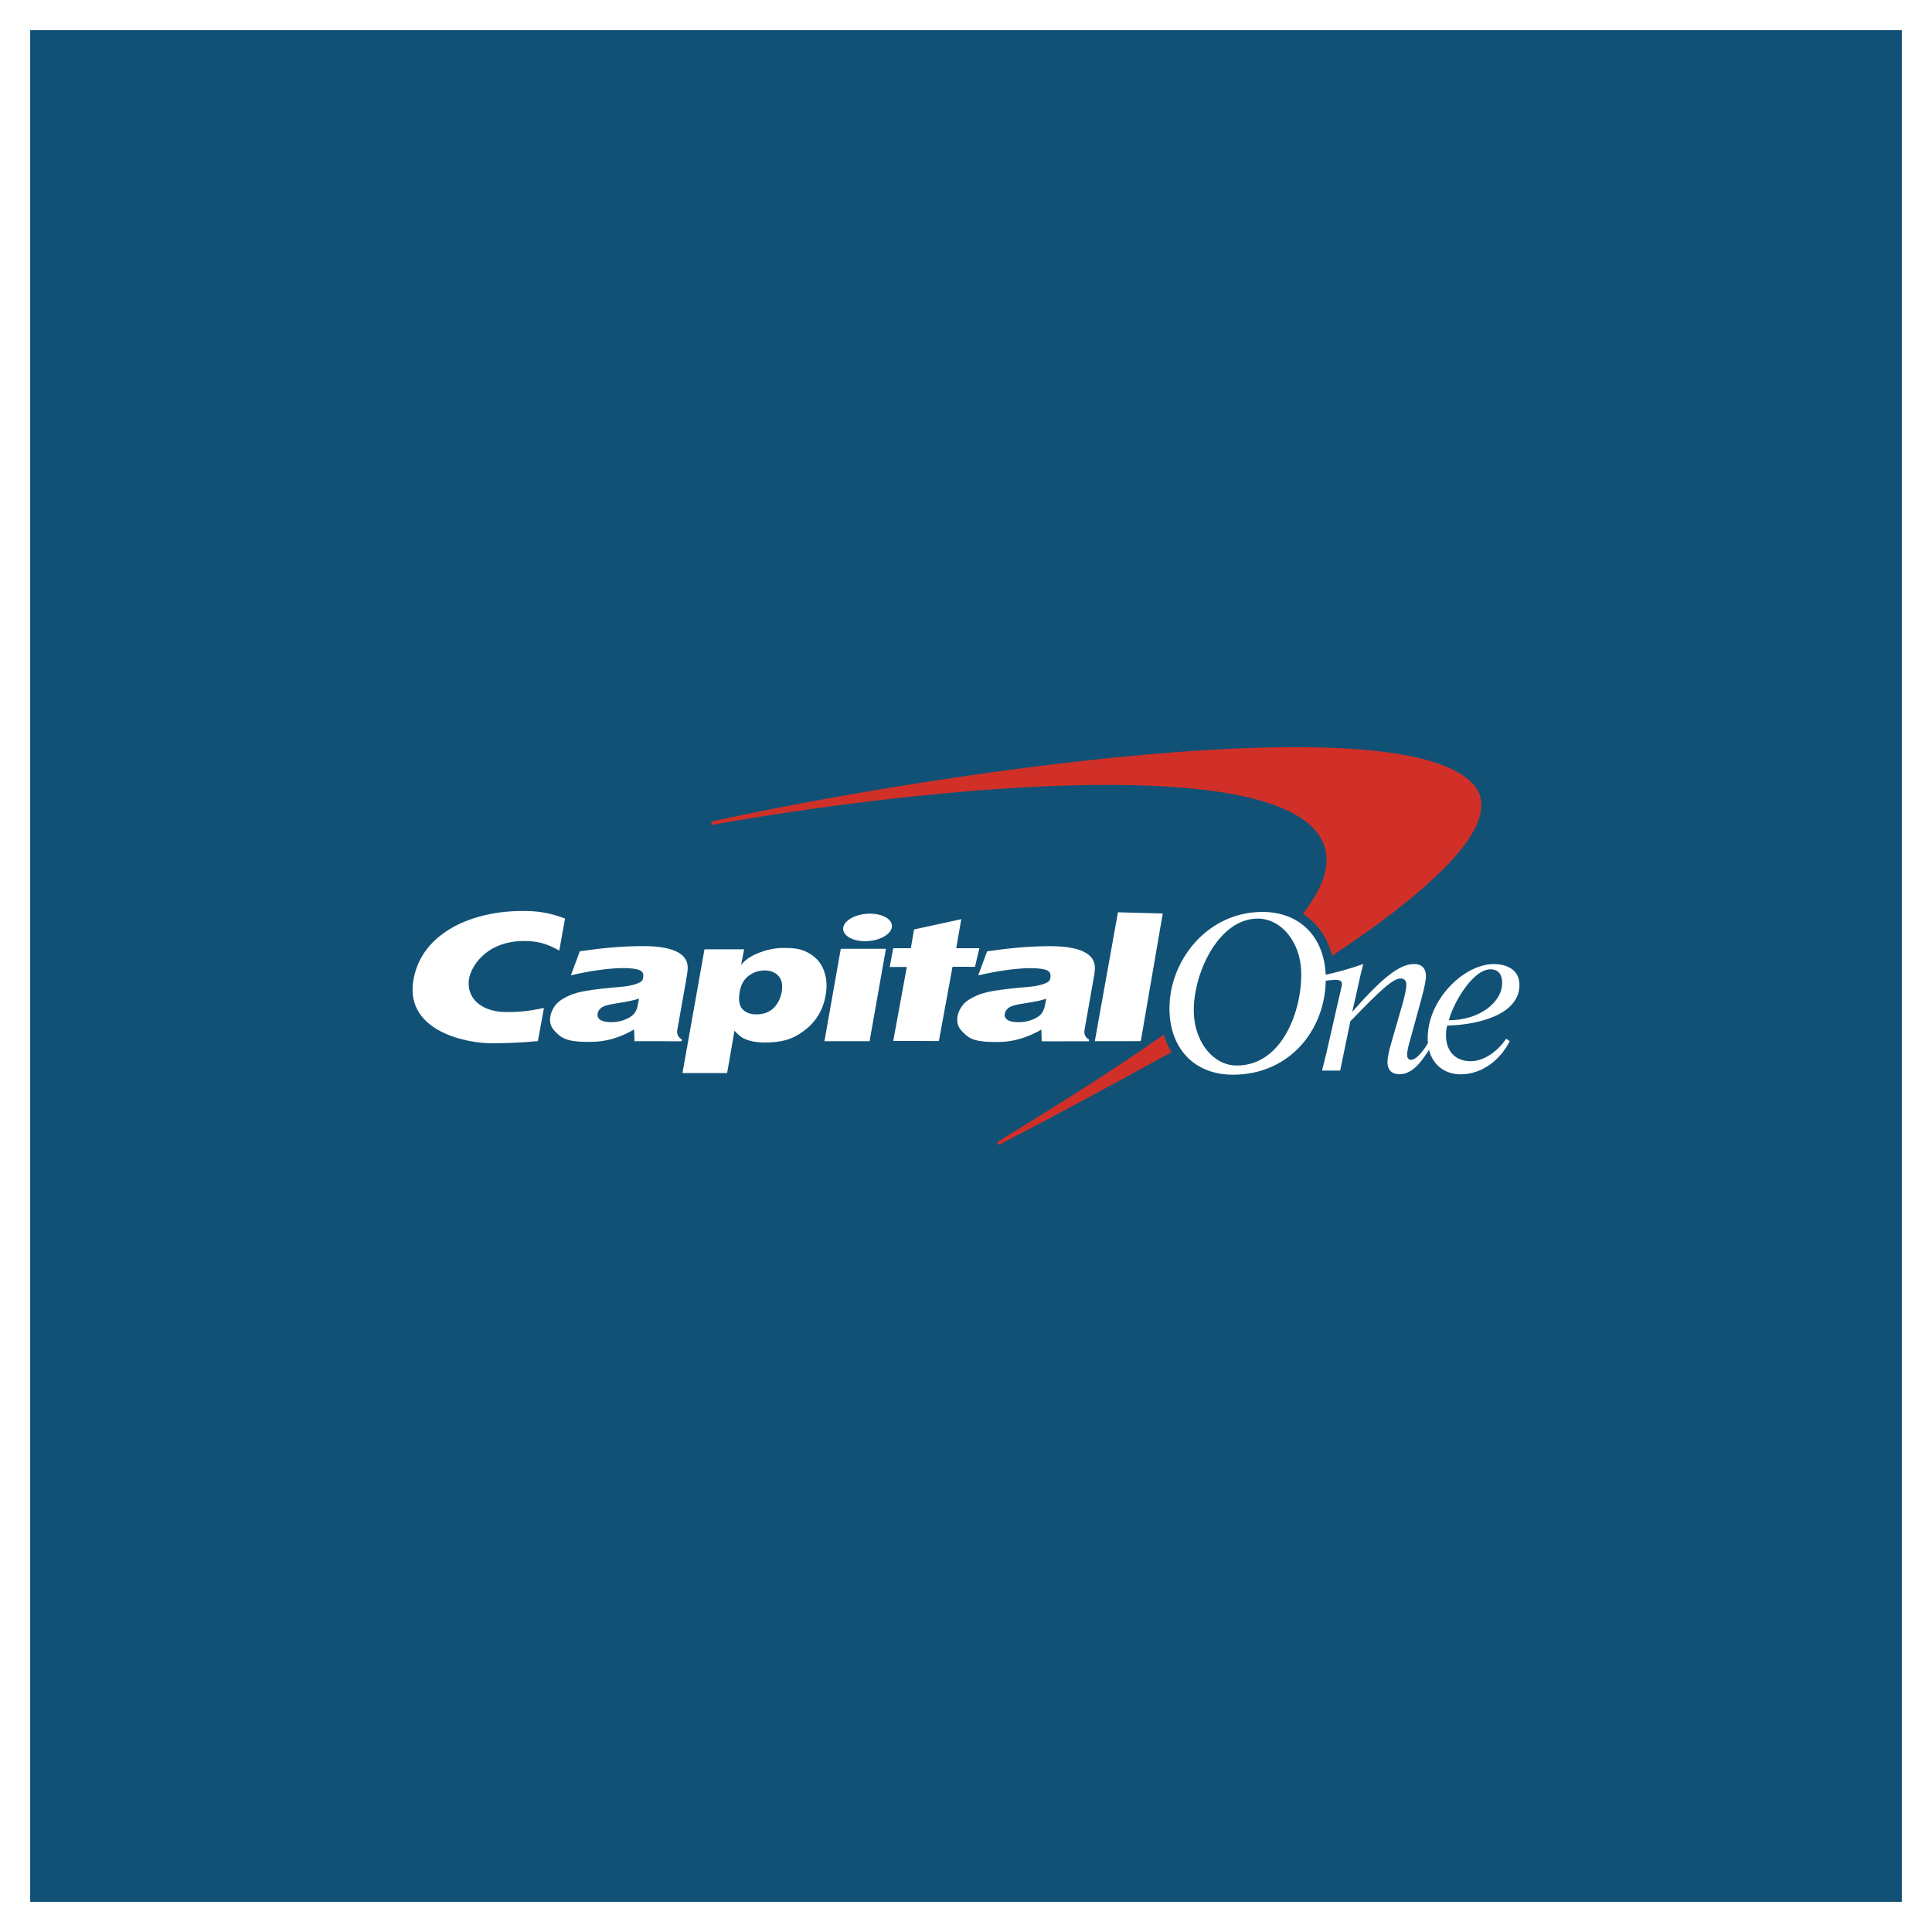
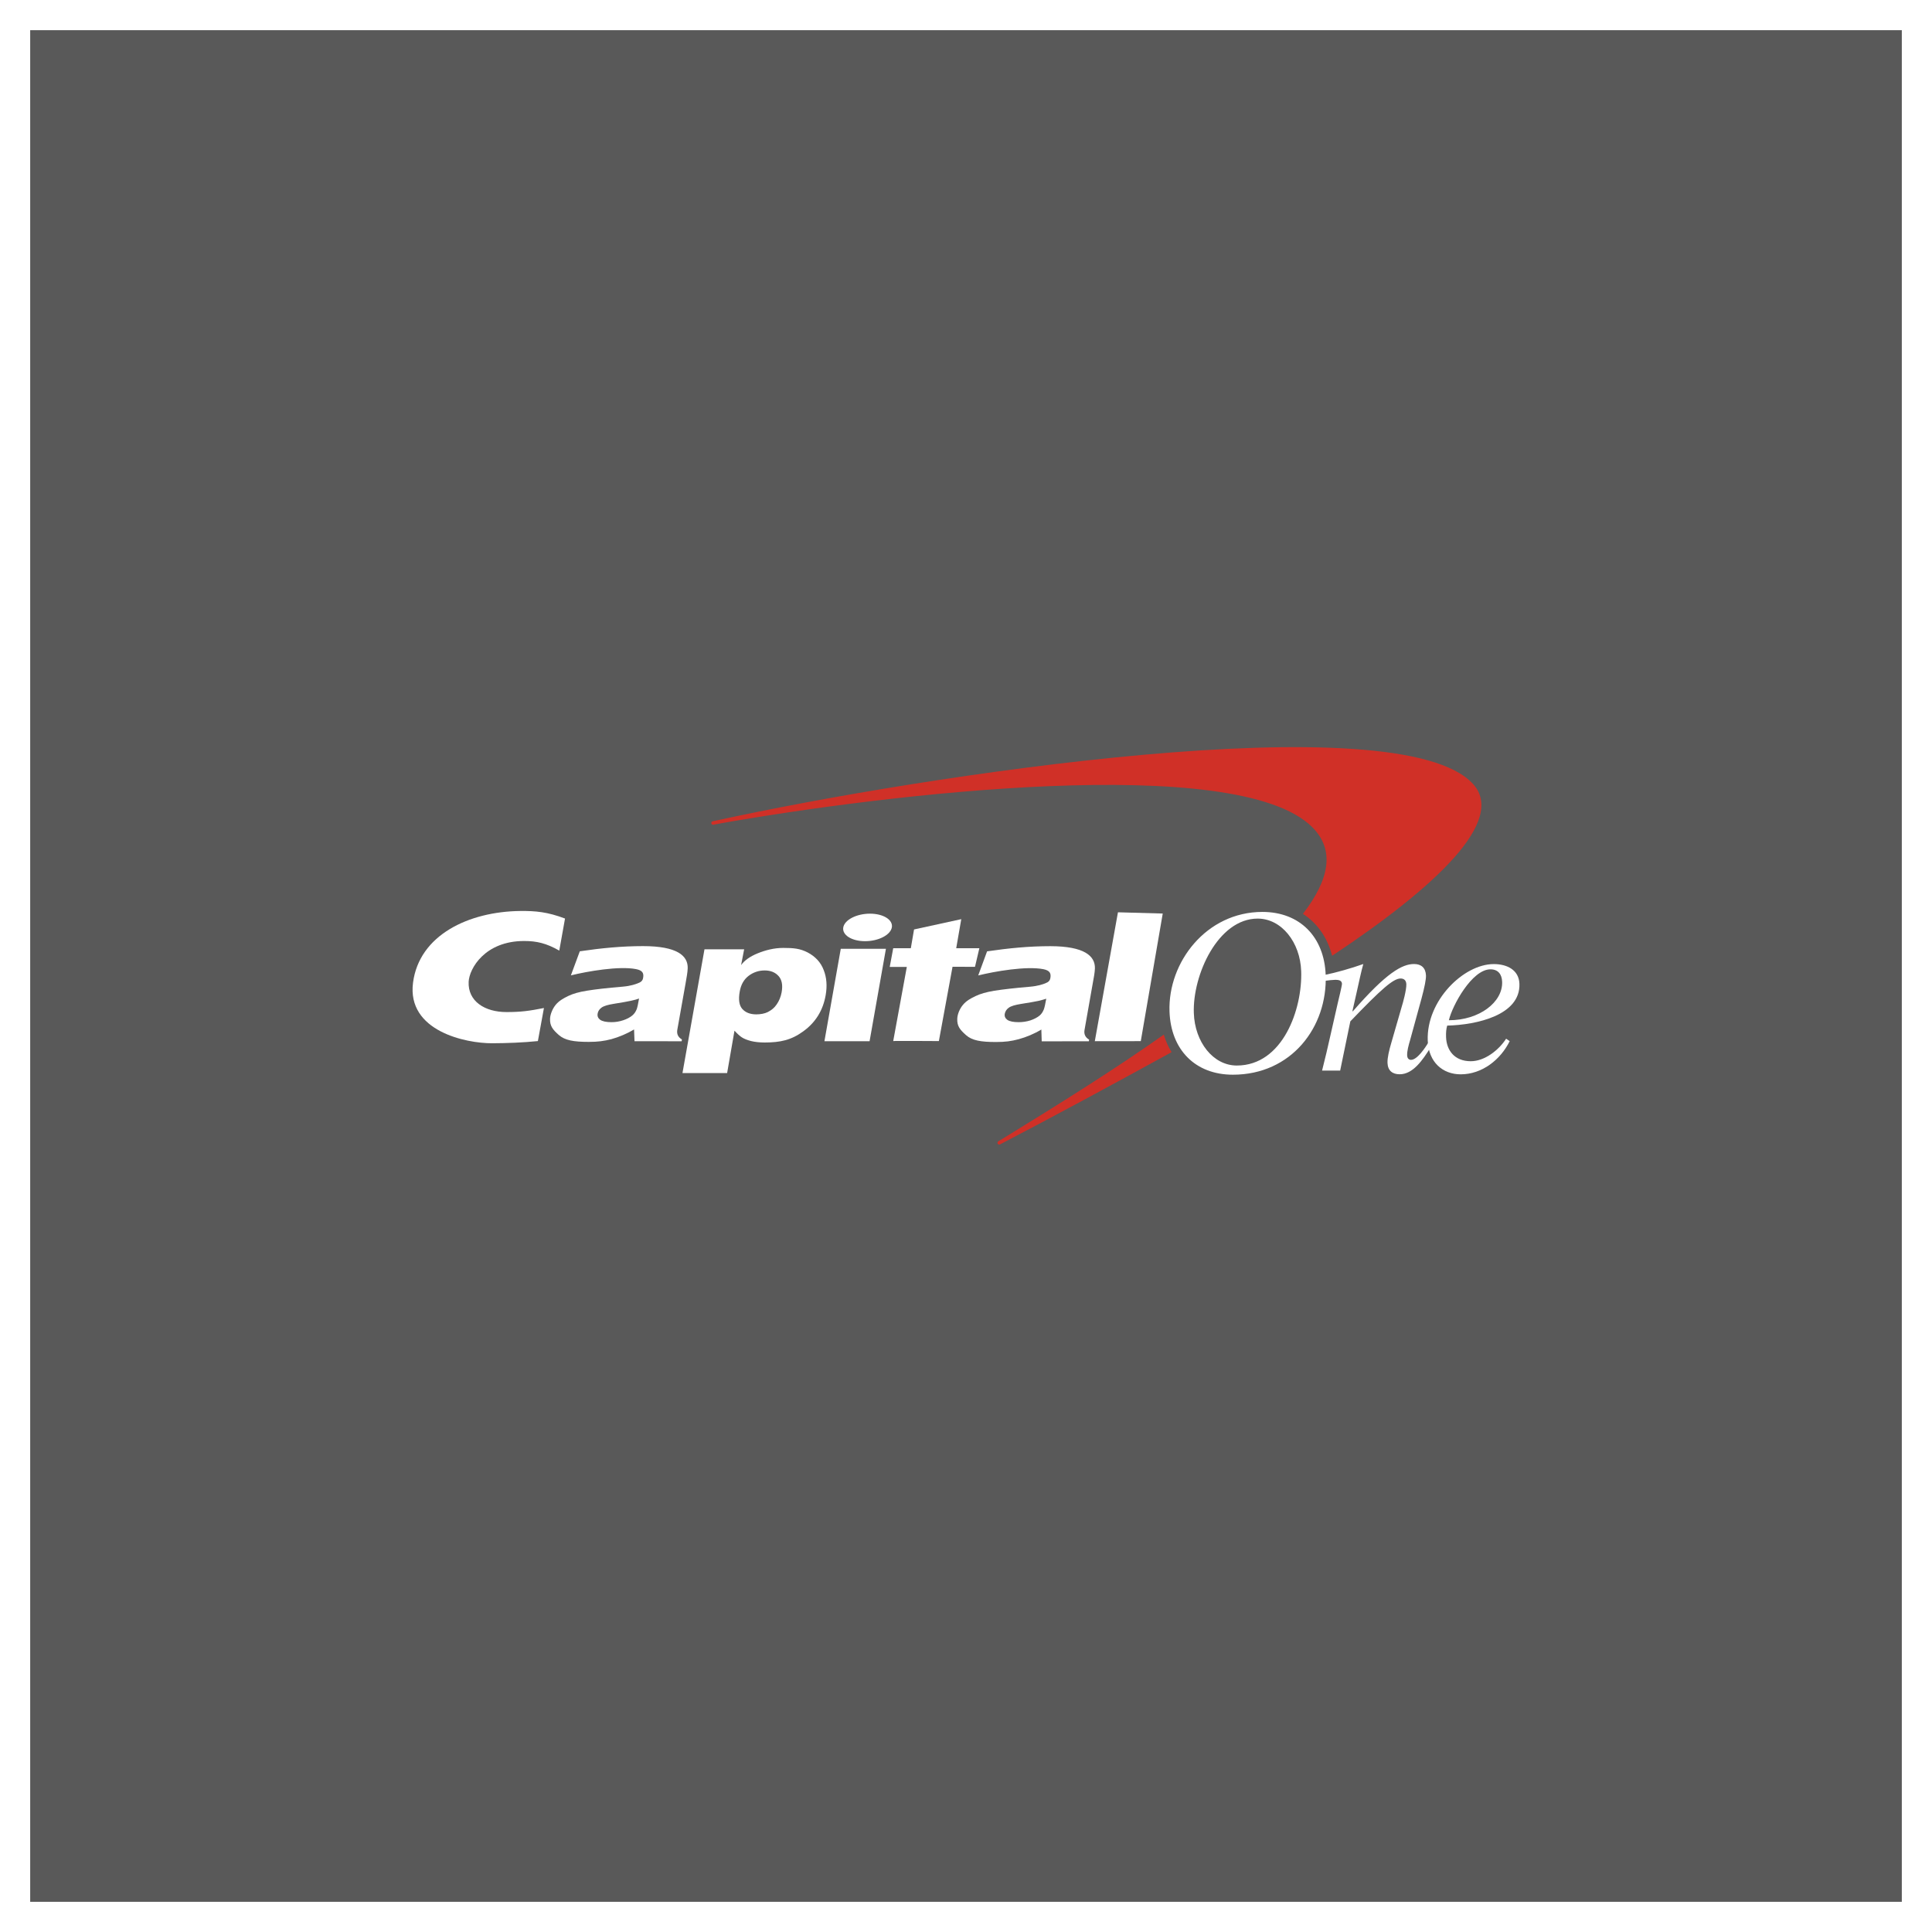
<svg xmlns="http://www.w3.org/2000/svg" width="768" height="768" viewBox="0 0 768 768" fill="none">
  <g clip-path="url(#clip0)">
-     <rect width="768" height="768" fill="#115176" />
-     <path d="M462.618 411.264C462.593 411.289 462.568 411.289 462.568 411.314C443.824 424.583 421.633 438.522 397.757 453.155L396.815 453.701C396.492 453.924 396.418 454.37 396.641 454.693C396.864 455.015 397.311 455.089 397.633 454.866L398.426 454.445C418.683 443.879 441.94 431.329 465.345 418.457C465.469 418.383 465.593 418.308 465.717 418.258C464.428 416.126 463.361 413.794 462.618 411.264V411.264ZM585.595 311.684C556.066 279.094 366.021 308.41 285.218 326.069L283.333 326.466C282.937 326.541 282.689 326.913 282.763 327.285C282.838 327.682 283.209 327.93 283.581 327.855L285.441 327.483C352.384 315.553 491.626 299.035 521.577 328.748C530.726 337.826 528.544 349.483 517.933 363.272C523.635 366.943 527.701 372.722 529.536 379.939C570.942 352.459 598.736 326.193 585.595 311.684V311.684Z" fill="#D03027" />
-     <path d="M474.568 402.708C474.94 414.166 482.204 423.566 491.651 423.566C509.973 423.566 517.783 401.046 517.238 386.016C516.841 374.533 509.403 365.158 499.957 365.158C484.212 365.133 474.022 387.554 474.568 402.708V402.708ZM464.898 402.088C464.229 382.519 479.551 362.504 501.816 362.504C516.692 362.504 526.436 372.425 526.982 387.628C527.701 408.264 513.37 427.212 490.089 427.212C475.163 427.212 465.419 417.316 464.898 402.088V402.088Z" fill="white" />
-     <path d="M254.034 396.928C253.241 397.226 252.224 397.524 250.935 397.796C249.67 398.094 247.34 398.491 243.968 399.037C241.637 399.409 240.026 399.88 239.108 400.55C238.24 401.194 237.72 401.963 237.571 402.931C237.397 403.947 237.72 404.741 238.588 405.386C239.48 406.006 240.968 406.328 243.075 406.328C244.662 406.328 246.199 406.08 247.687 405.584C249.199 405.088 250.489 404.419 251.456 403.575C252.175 402.955 252.695 402.162 253.092 401.194C253.34 400.55 253.662 399.136 254.034 396.928V396.928ZM273.373 384.899C273.299 386.685 272.977 388.273 272.506 391.026L269.233 409.404C268.96 411.041 269.555 412.306 271.067 413.199L270.968 413.918L252.224 413.893L252.051 409.23C249.323 410.867 246.026 412.256 243.05 413.075C240.075 413.843 237.67 414.166 234.075 414.166C228.025 414.166 224.554 413.546 222.149 411.438C219.719 409.28 218.529 407.841 218.653 404.865C218.752 403.154 219.645 400.946 220.91 399.409C222.199 397.846 223.984 396.829 225.893 395.912C227.827 394.994 230.108 394.324 233.406 393.803C236.728 393.258 241.34 392.737 247.513 392.216C250.761 391.943 252.745 391.199 253.662 390.827C254.951 390.331 255.472 389.761 255.646 388.719C255.993 386.834 255.398 385.743 252.869 385.247C246.125 383.907 233.455 386.115 226.934 387.727L230.48 378.153C239.083 376.888 247.141 376.095 255.646 376.095C269.208 376.095 273.522 379.939 273.373 384.899V384.899Z" fill="white" />
-     <path d="M327.725 413.893L334.221 377.161H352.171L345.675 413.893H327.725ZM335.212 368.654C335.758 365.628 340.518 363.198 345.824 363.198C351.155 363.198 355.047 365.653 354.527 368.654C353.957 371.68 349.221 374.135 343.865 374.135C338.56 374.135 334.692 371.68 335.212 368.654V368.654Z" fill="white" />
-     <path d="M415.907 397.003C415.089 397.276 414.048 397.573 412.783 397.871C411.519 398.169 409.188 398.541 405.816 399.086C403.51 399.458 401.874 399.93 400.981 400.599C400.114 401.219 399.618 402.013 399.419 402.955C399.221 403.972 399.593 404.791 400.436 405.411C401.353 406.031 402.841 406.328 404.948 406.328C406.51 406.328 408.048 406.105 409.56 405.634C411.097 405.113 412.362 404.468 413.354 403.625C414.048 403.005 414.568 402.187 414.94 401.244C415.188 400.624 415.511 399.21 415.907 397.003V397.003ZM435.246 384.949C435.172 386.76 434.85 388.347 434.354 391.075L431.106 409.478C430.833 411.09 431.428 412.38 432.941 413.273L432.841 413.918L414.097 413.943L413.949 409.255C411.221 410.917 407.899 412.306 404.948 413.099C401.973 413.893 399.568 414.216 395.923 414.216C389.874 414.216 386.427 413.62 384.022 411.487C381.568 409.305 380.403 407.891 380.527 404.915C380.601 403.179 381.493 400.971 382.783 399.458C384.072 397.871 385.857 396.879 387.791 395.961C389.725 395.044 392.006 394.374 395.279 393.828C398.601 393.307 403.238 392.762 409.411 392.241C412.635 391.968 414.618 391.249 415.535 390.877C416.849 390.381 417.345 389.81 417.544 388.744C417.866 386.884 417.296 385.792 414.792 385.272C407.998 383.932 395.378 386.14 388.857 387.752L392.378 378.178C401.006 376.913 409.039 376.12 417.544 376.12C431.056 376.144 435.37 380.014 435.246 384.949V384.949Z" fill="white" />
-     <path d="M216.224 400.698C210.373 401.864 207.1 402.311 201.323 402.311C192.744 402.311 185.926 398.045 186.298 390.232C186.571 385.024 192.719 374.061 208.364 374.061C213.298 374.061 217.141 374.929 222.323 377.881L224.604 365.132C217.563 362.479 212.902 362.082 206.852 362.131C186.323 362.355 166.636 371.68 164.182 390.654C161.702 409.925 185.232 414.761 195.67 414.712C201.695 414.687 207.968 414.439 213.819 413.844L216.224 400.698Z" fill="white" />
-     <path d="M362.06 376.963L363.349 369.473L382.118 365.38L380.11 376.938H389.308L387.573 384.329L378.647 384.304L373.217 413.843C373.217 413.843 355.143 413.719 355.068 413.843L360.473 384.379H353.68L355.068 376.938H362.06V376.963Z" fill="white" />
-     <path d="M462.206 363.147L453.478 413.867L435.205 413.892L444.404 362.651L462.206 363.147Z" fill="white" />
-     <path d="M303.969 385.767C301.614 385.767 299.482 386.487 297.597 387.9C295.713 389.339 294.523 391.422 294.052 394.175C293.482 397.375 293.829 399.681 295.093 401.095C296.382 402.509 298.217 403.228 300.647 403.228C302.283 403.228 303.969 402.93 305.209 402.31C306.746 401.492 307.812 400.649 308.73 399.285C309.721 397.871 310.366 396.284 310.713 394.448C311.234 391.546 310.788 389.389 309.449 387.95C308.135 386.512 306.325 385.767 303.969 385.767V385.767ZM271.291 426.567L280.043 377.36H295.812L294.597 383.635C295.961 381.75 298.143 380.212 301.168 378.972C304.217 377.732 307.639 376.814 311.358 376.814C315.474 376.814 318.003 377.037 321.077 378.625C324.127 380.237 326.284 382.568 327.424 385.594C328.614 388.57 328.862 391.943 328.218 395.589C327.152 401.666 324.201 406.428 319.341 409.949C314.531 413.471 310.193 414.389 304.019 414.414C301.837 414.414 300.002 414.191 298.49 413.819C297.002 413.422 295.812 412.951 294.92 412.38C294.052 411.81 293.134 410.991 291.969 409.701L289.043 426.567H271.291Z" fill="white" />
-     <path d="M597.124 390.281C597.025 387.33 595.538 385.321 592.488 385.321C585.124 385.321 577.289 399.755 575.95 405.559C588.025 405.584 597.422 398.391 597.124 390.281V390.281ZM598.711 412.901L600.124 413.868C596.529 421.184 589.215 427.062 580.636 427.062C573.62 427.062 567.843 422.375 567.545 413.595C566.975 397.846 581.727 383.237 593.802 383.237C598.984 383.237 603.794 385.494 603.992 391.075C604.439 403.6 586.86 407.419 575.281 407.692C574.909 409.007 574.76 410.321 574.835 412.305C575.033 417.489 578.157 421.854 584.653 421.854C590.257 421.854 595.86 417.34 598.711 412.901V412.901Z" fill="white" />
+     <rect width="768" height="768" fill="#595959" />
+     <path d="M462.618 411.264C462.593 411.289 462.568 411.289 462.568 411.314C443.824 424.583 421.633 438.522 397.757 453.155L396.815 453.701C396.492 453.924 396.418 454.37 396.641 454.693C396.864 455.015 397.311 455.089 397.633 454.866L398.426 454.445C418.683 443.879 441.94 431.329 465.345 418.457C465.469 418.383 465.593 418.308 465.717 418.258C464.428 416.126 463.361 413.794 462.618 411.264ZM585.595 311.684C556.066 279.094 366.021 308.41 285.218 326.069L283.333 326.466C282.937 326.541 282.689 326.913 282.763 327.285C282.838 327.682 283.209 327.93 283.581 327.855L285.441 327.483C352.384 315.553 491.626 299.035 521.577 328.748C530.726 337.826 528.544 349.483 517.933 363.272C523.635 366.943 527.701 372.722 529.536 379.939C570.942 352.459 598.736 326.193 585.595 311.684Z" fill="#D03027" />
+     <path d="M474.568 402.707C474.94 414.166 482.204 423.565 491.651 423.565C509.973 423.565 517.783 401.045 517.238 386.015C516.841 374.532 509.403 365.157 499.957 365.157C484.212 365.132 474.022 387.553 474.568 402.707ZM464.898 402.087C464.229 382.518 479.551 362.503 501.816 362.503C516.692 362.503 526.436 372.424 526.982 387.627C527.701 408.263 513.37 427.211 490.089 427.211C475.163 427.211 465.419 417.315 464.898 402.087Z" fill="white" />
+     <path d="M254.034 396.928C253.241 397.226 252.224 397.524 250.935 397.796C249.67 398.094 247.34 398.491 243.968 399.037C241.637 399.409 240.026 399.88 239.108 400.55C238.24 401.194 237.72 401.963 237.571 402.931C237.397 403.947 237.72 404.741 238.588 405.386C239.48 406.006 240.968 406.328 243.075 406.328C244.662 406.328 246.199 406.08 247.687 405.584C249.199 405.088 250.489 404.419 251.456 403.575C252.175 402.955 252.695 402.162 253.092 401.194C253.34 400.55 253.662 399.136 254.034 396.928ZM273.373 384.899C273.299 386.685 272.977 388.273 272.506 391.026L269.233 409.404C268.96 411.041 269.555 412.306 271.067 413.199L270.968 413.918L252.224 413.893L252.051 409.23C249.323 410.867 246.026 412.256 243.05 413.075C240.075 413.843 237.67 414.166 234.075 414.166C228.025 414.166 224.554 413.546 222.149 411.438C219.719 409.28 218.529 407.841 218.653 404.865C218.752 403.154 219.645 400.946 220.91 399.409C222.199 397.846 223.984 396.829 225.893 395.912C227.827 394.994 230.108 394.324 233.406 393.803C236.728 393.258 241.34 392.737 247.513 392.216C250.761 391.943 252.745 391.199 253.662 390.827C254.951 390.331 255.472 389.761 255.646 388.719C255.993 386.834 255.398 385.743 252.869 385.247C246.125 383.907 233.455 386.115 226.934 387.727L230.48 378.153C239.083 376.888 247.141 376.095 255.646 376.095C269.208 376.095 273.522 379.939 273.373 384.899Z" fill="white" />
+     <path d="M327.725 413.893L334.221 377.161H352.171L345.675 413.893H327.725ZM335.212 368.654C335.758 365.628 340.518 363.197 345.824 363.197C351.155 363.197 355.047 365.653 354.527 368.654C353.957 371.68 349.221 374.135 343.865 374.135C338.56 374.135 334.692 371.68 335.212 368.654Z" fill="white" />
+     <path d="M415.907 397.002C415.089 397.275 414.048 397.573 412.783 397.871C411.519 398.168 409.188 398.54 405.816 399.086C403.51 399.458 401.874 399.929 400.981 400.599C400.114 401.219 399.618 402.012 399.419 402.955C399.221 403.972 399.593 404.79 400.436 405.41C401.353 406.03 402.841 406.328 404.948 406.328C406.51 406.328 408.048 406.105 409.56 405.634C411.097 405.113 412.362 404.468 413.354 403.625C414.048 403.005 414.568 402.186 414.94 401.244C415.188 400.624 415.511 399.21 415.907 397.002ZM435.246 384.949C435.172 386.759 434.85 388.347 434.354 391.075L431.106 409.478C430.833 411.09 431.428 412.38 432.941 413.273L432.841 413.917L414.097 413.942L413.949 409.255C411.221 410.916 407.899 412.305 404.948 413.099C401.973 413.893 399.568 414.215 395.923 414.215C389.874 414.215 386.427 413.62 384.022 411.487C381.568 409.304 380.403 407.891 380.527 404.914C380.601 403.178 381.493 400.971 382.783 399.458C384.072 397.871 385.857 396.878 387.791 395.961C389.725 395.043 392.006 394.373 395.279 393.828C398.601 393.307 403.238 392.761 409.411 392.24C412.635 391.968 414.618 391.248 415.535 390.876C416.849 390.38 417.345 389.81 417.544 388.743C417.866 386.883 417.296 385.792 414.792 385.271C407.998 383.932 395.378 386.139 388.857 387.751L392.378 378.178C401.006 376.913 409.039 376.119 417.544 376.119C431.056 376.144 435.37 380.013 435.246 384.949Z" fill="white" />
+     <path d="M216.224 400.698C210.373 401.864 207.1 402.31 201.323 402.31C192.744 402.31 185.926 398.044 186.298 390.232C186.571 385.023 192.719 374.061 208.364 374.061C213.298 374.061 217.141 374.929 222.323 377.88L224.604 365.132C217.563 362.478 212.902 362.081 206.852 362.131C186.323 362.354 166.636 371.68 164.182 390.653C161.702 409.924 185.232 414.761 195.67 414.711C201.695 414.686 207.968 414.438 213.819 413.843L216.224 400.698Z" fill="white" />
+     <path d="M362.06 376.962L363.349 369.472L382.118 365.38L380.11 376.938H389.308L387.573 384.329L378.647 384.304L373.217 413.843C373.217 413.843 355.143 413.719 355.068 413.843L360.473 384.378H353.68L355.068 376.938H362.06V376.962Z" fill="white" />
+     <path d="M462.206 363.146L453.478 413.867L435.205 413.891L444.404 362.65L462.206 363.146Z" fill="white" />
+     <path d="M303.969 385.767C301.614 385.767 299.482 386.486 297.597 387.9C295.713 389.339 294.523 391.422 294.052 394.175C293.482 397.374 293.829 399.681 295.093 401.095C296.382 402.508 298.217 403.228 300.647 403.228C302.283 403.228 303.969 402.93 305.209 402.31C306.746 401.491 307.812 400.648 308.73 399.284C309.721 397.87 310.366 396.283 310.713 394.448C311.234 391.546 310.788 389.388 309.449 387.95C308.135 386.511 306.325 385.767 303.969 385.767ZM271.291 426.566L280.043 377.359H295.812L294.597 383.634C295.961 381.749 298.143 380.211 301.168 378.971C304.217 377.731 307.639 376.813 311.358 376.813C315.474 376.813 318.003 377.037 321.077 378.624C324.127 380.236 326.284 382.568 327.424 385.593C328.614 388.57 328.862 391.943 328.218 395.589C327.152 401.665 324.201 406.427 319.341 409.949C314.531 413.471 310.193 414.389 304.019 414.413C301.837 414.413 300.002 414.19 298.49 413.818C297.002 413.421 295.812 412.95 294.92 412.38C294.052 411.809 293.134 410.991 291.969 409.701L289.043 426.566H271.291Z" fill="white" />
+     <path d="M597.124 390.281C597.025 387.33 595.538 385.321 592.488 385.321C585.124 385.321 577.289 399.755 575.95 405.559C588.025 405.584 597.422 398.391 597.124 390.281ZM598.711 412.901L600.124 413.868C596.529 421.184 589.215 427.062 580.636 427.062C573.62 427.062 567.843 422.375 567.545 413.595C566.975 397.846 581.727 383.237 593.802 383.237C598.984 383.237 603.794 385.494 603.992 391.075C604.439 403.6 586.86 407.419 575.281 407.692C574.909 409.007 574.76 410.321 574.835 412.305C575.033 417.489 578.157 421.854 584.653 421.854C590.257 421.854 595.86 417.34 598.711 412.901Z" fill="white" />
    <path d="M526.71 389.885C527.95 389.711 529.958 389.488 530.826 389.488C532.14 389.488 533.38 389.736 533.454 391.05C533.479 391.819 532.09 397.4 531.793 398.689L528.991 411.041C527.851 416.1 526.636 421.383 525.545 425.575H532.735L536.777 406.006C549.099 393.158 553.859 388.967 556.76 388.967C558.074 388.967 558.967 389.661 559.041 391.224C559.116 393.481 557.703 398.615 557.231 400.103L553.116 414.364C552.174 417.564 551.479 420.466 551.554 422.524C551.678 425.649 553.562 427.038 556.388 427.038C561.645 427.038 565.463 421.557 568.785 416.175L567.818 414.414C566.48 416.572 563.356 421.309 560.901 421.309C560.132 421.309 559.389 420.788 559.364 419.498C559.289 417.836 559.984 415.331 560.479 413.67L565.066 396.953C566.306 392.34 566.876 389.389 566.851 387.801C566.727 384.676 564.918 383.213 562.116 383.213C557.38 383.213 551.107 386.685 537.793 401.988H537.595L539.281 394.523C540.198 390.43 541.091 386.164 541.934 383.213C537.322 384.875 530.727 386.735 526.661 387.528L526.71 389.885Z" fill="white" />
    <rect x="6" y="6" width="756" height="756" stroke="white" stroke-width="12" />
  </g>
  <defs>
    <clipPath id="clip0">
      <rect width="768" height="768" fill="white" />
    </clipPath>
  </defs>
</svg>
